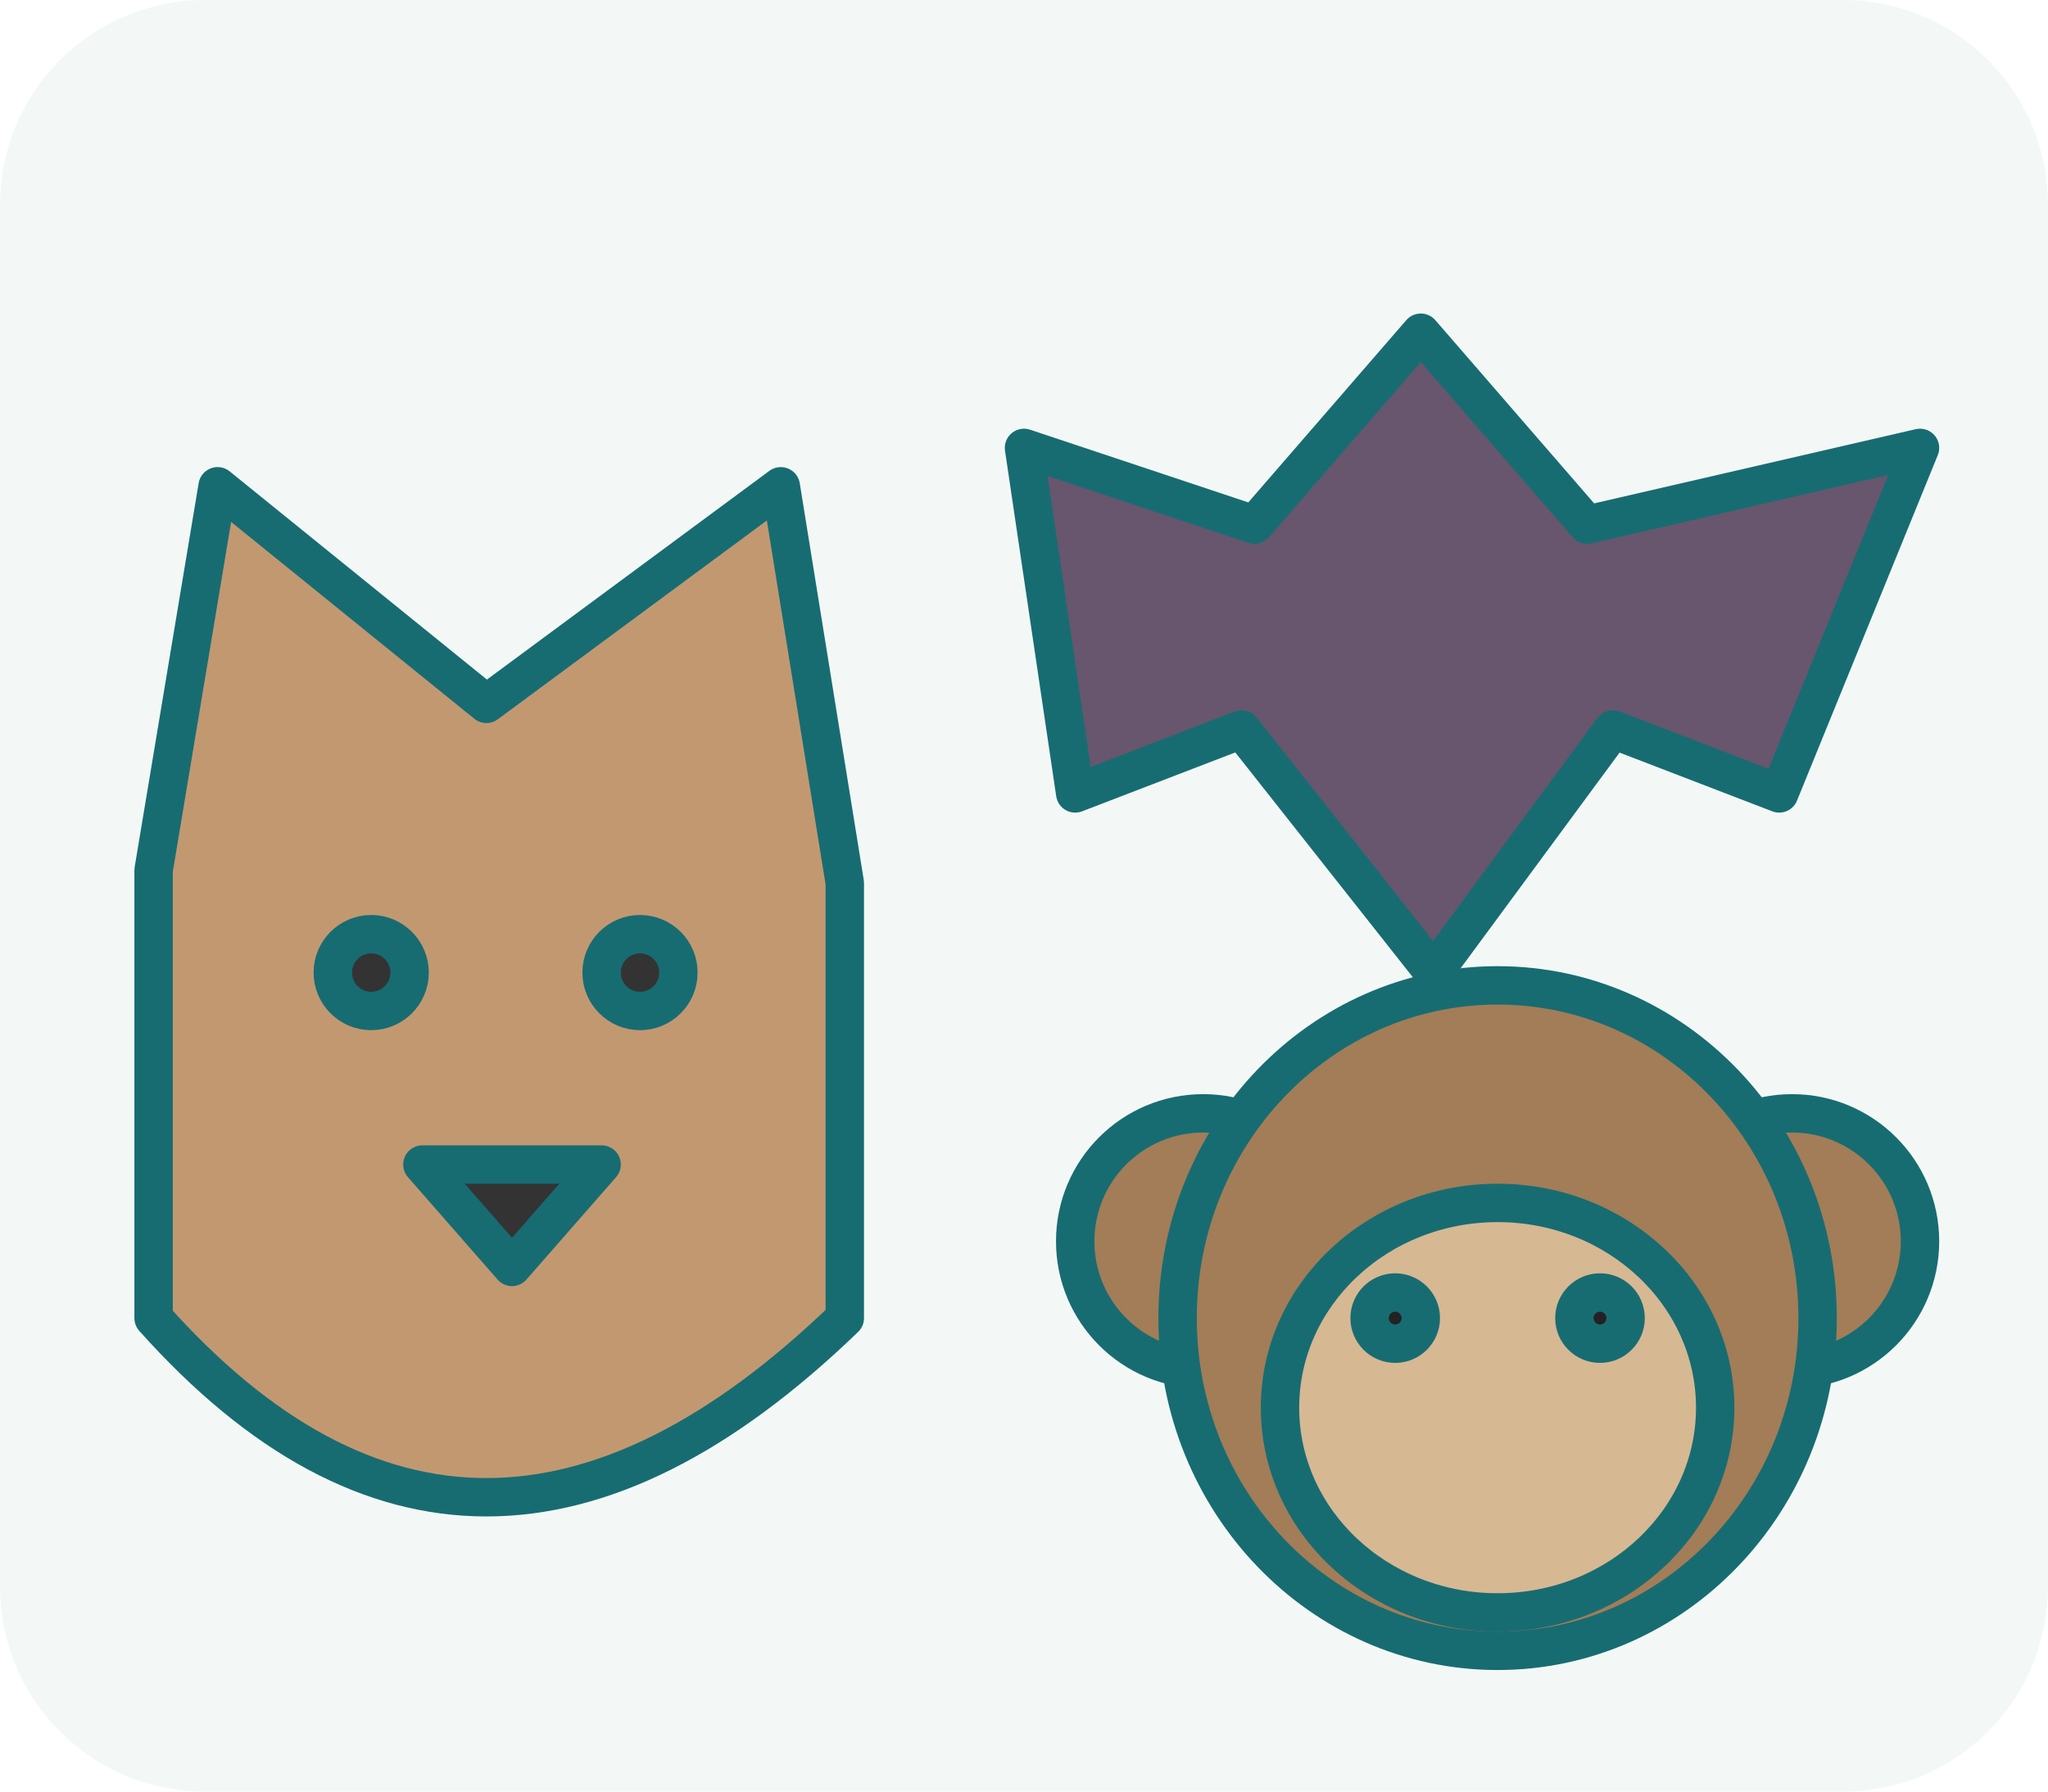
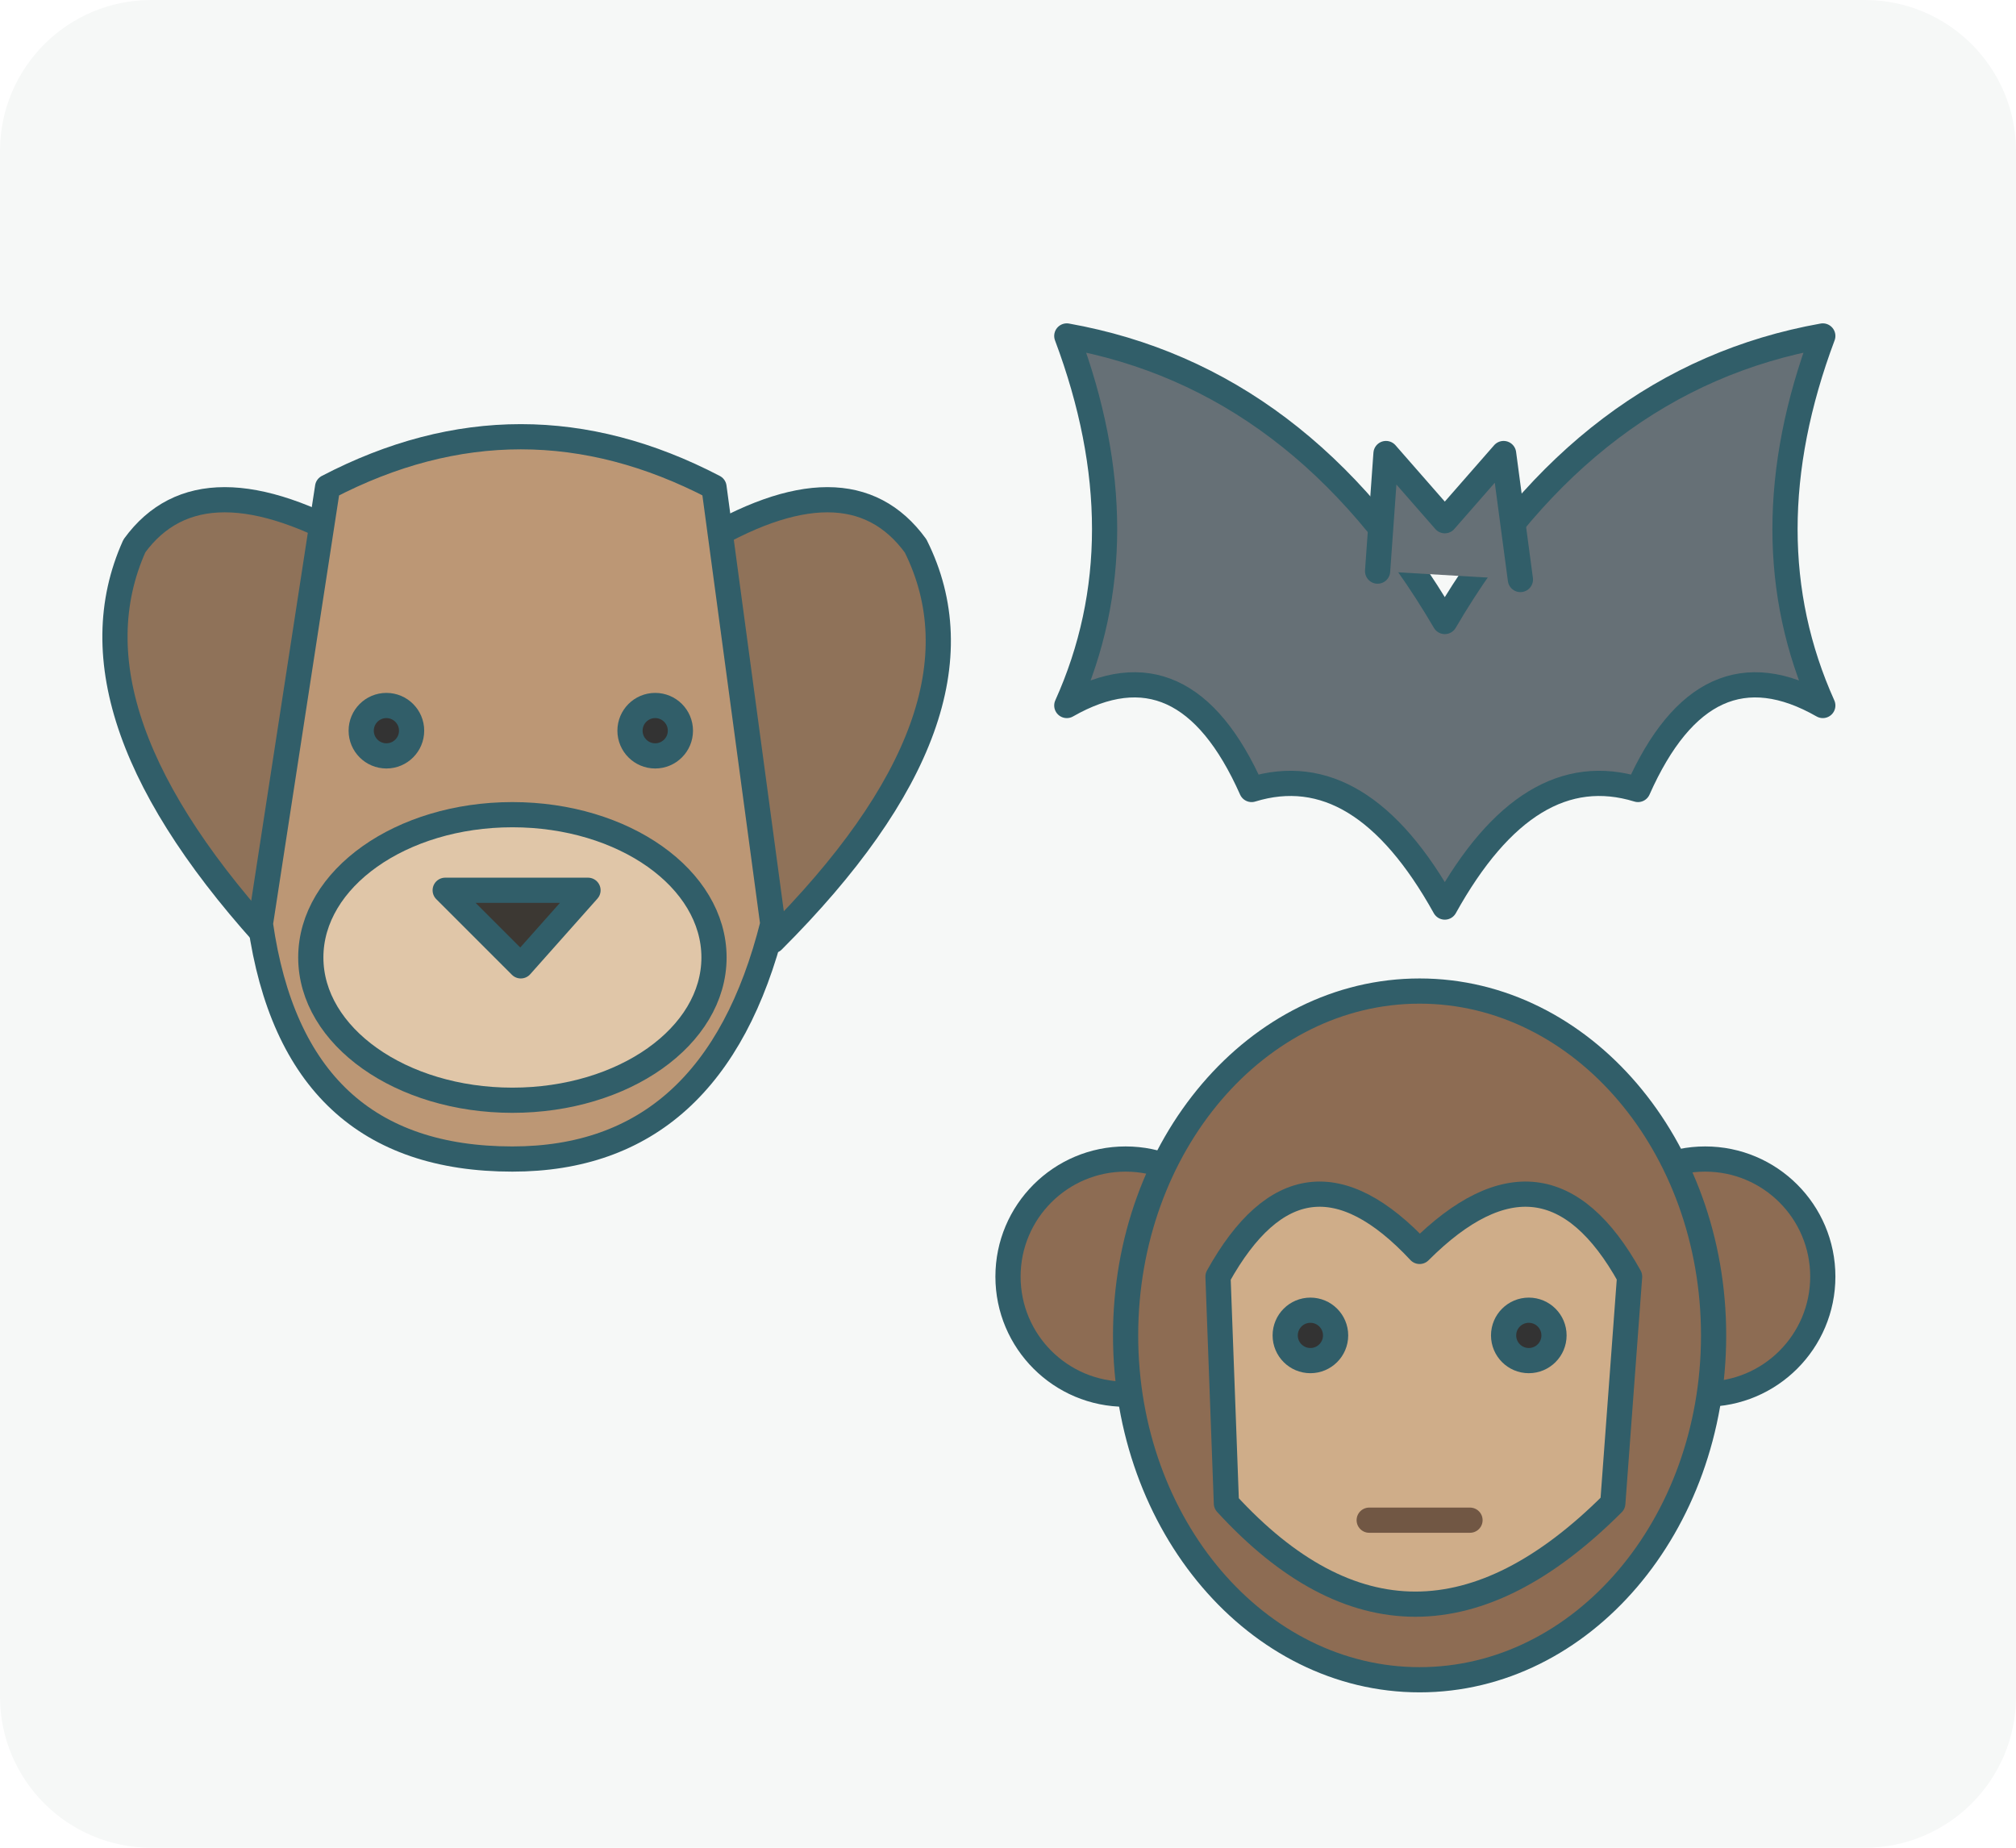
- <svg xmlns="http://www.w3.org/2000/svg" viewBox="0 0 160 140">
-   <rect width="160" height="140" rx="16" fill="#f3f8f6" />
-   <g stroke="#176c72" stroke-width="3" stroke-linecap="round" stroke-linejoin="round">
-     <g transform="translate(0 18)">
-       <path d="M12 50l5-30 21 17 23-17 5 31v34q-29 28-54 0Z" fill="#c29871" />
-       <circle cx="29" cy="58" r="3" fill="#333" />
-       <circle cx="50" cy="58" r="3" fill="#333" />
-       <path d="M33 73h14l-7 8Z" fill="#333" />
-     </g>
-     <path d="M80 35l18 6 13-15 13 15 26-6-11 27-13-5-14 19-15-19-13 5Z" fill="#67566d" />
-     <g transform="translate(89 79)">
-       <circle cx="5" cy="18" r="10" fill="#a27d57" />
-       <circle cx="51" cy="18" r="10" fill="#a27d57" />
-       <ellipse cx="28" cy="24" rx="25" ry="26" fill="#a27d57" />
-       <ellipse cx="28" cy="31" rx="17" ry="16" fill="#d6b893" />
-       <circle cx="20" cy="24" r="2" fill="#222" />
-       <circle cx="36" cy="24" r="2" fill="#222" />
+ <svg xmlns="http://www.w3.org/2000/svg" viewBox="0 0 240 220">
+   <rect width="240" height="220" rx="18" fill="#f6f8f7" />
+   <g stroke="#315e69" stroke-width="3" stroke-linejoin="round" stroke-linecap="round">
+     <path d="M33 113q-26-28-17-48 8-11 27 0m49 47q27-27 17-47-8-11-26 0" fill="#8f7259" />
+     <path d="M39 58q23-12 46 0l7 52q-7 28-31 28-26 0-30-28Z" fill="#bc9775" />
+     <ellipse cx="61" cy="114" rx="24" ry="17" fill="#e0c6a8" />
+     <path d="M53 106h17l-8 9Z" fill="#3c3833" />
+     <circle cx="46" cy="87" r="3" fill="#333" />
+     <circle cx="78" cy="87" r="3" fill="#333" />
+     <path d="M172 74q-17-29-45-34 9 24 0 44 14-8 22 10 13-4 23 14 10-18 23-14 8-18 22-10-9-20 0-44-28 5-45 34Z" fill="#667076" />
+     <path d="M164 68l1-14 7 8 7-8 2 15" fill="#667076" />
+     <g transform="translate(120 125)">
+       <circle cx="14" cy="27" r="14" fill="#8d6c53" />
+       <circle cx="83" cy="27" r="14" fill="#8d6c53" />
+       <ellipse cx="49" cy="34" rx="35" ry="41" fill="#8d6c53" />
+       <path d="M25 27q10-18 24-3 15-15 25 3l-2 27q-24 24-46 0Z" fill="#cfad89" />
+       <circle cx="36" cy="34" r="3" fill="#333" />
+       <circle cx="62" cy="34" r="3" fill="#333" />
+       <path d="M43 56h12" fill="none" stroke="#715744" />
    </g>
  </g>
</svg>
